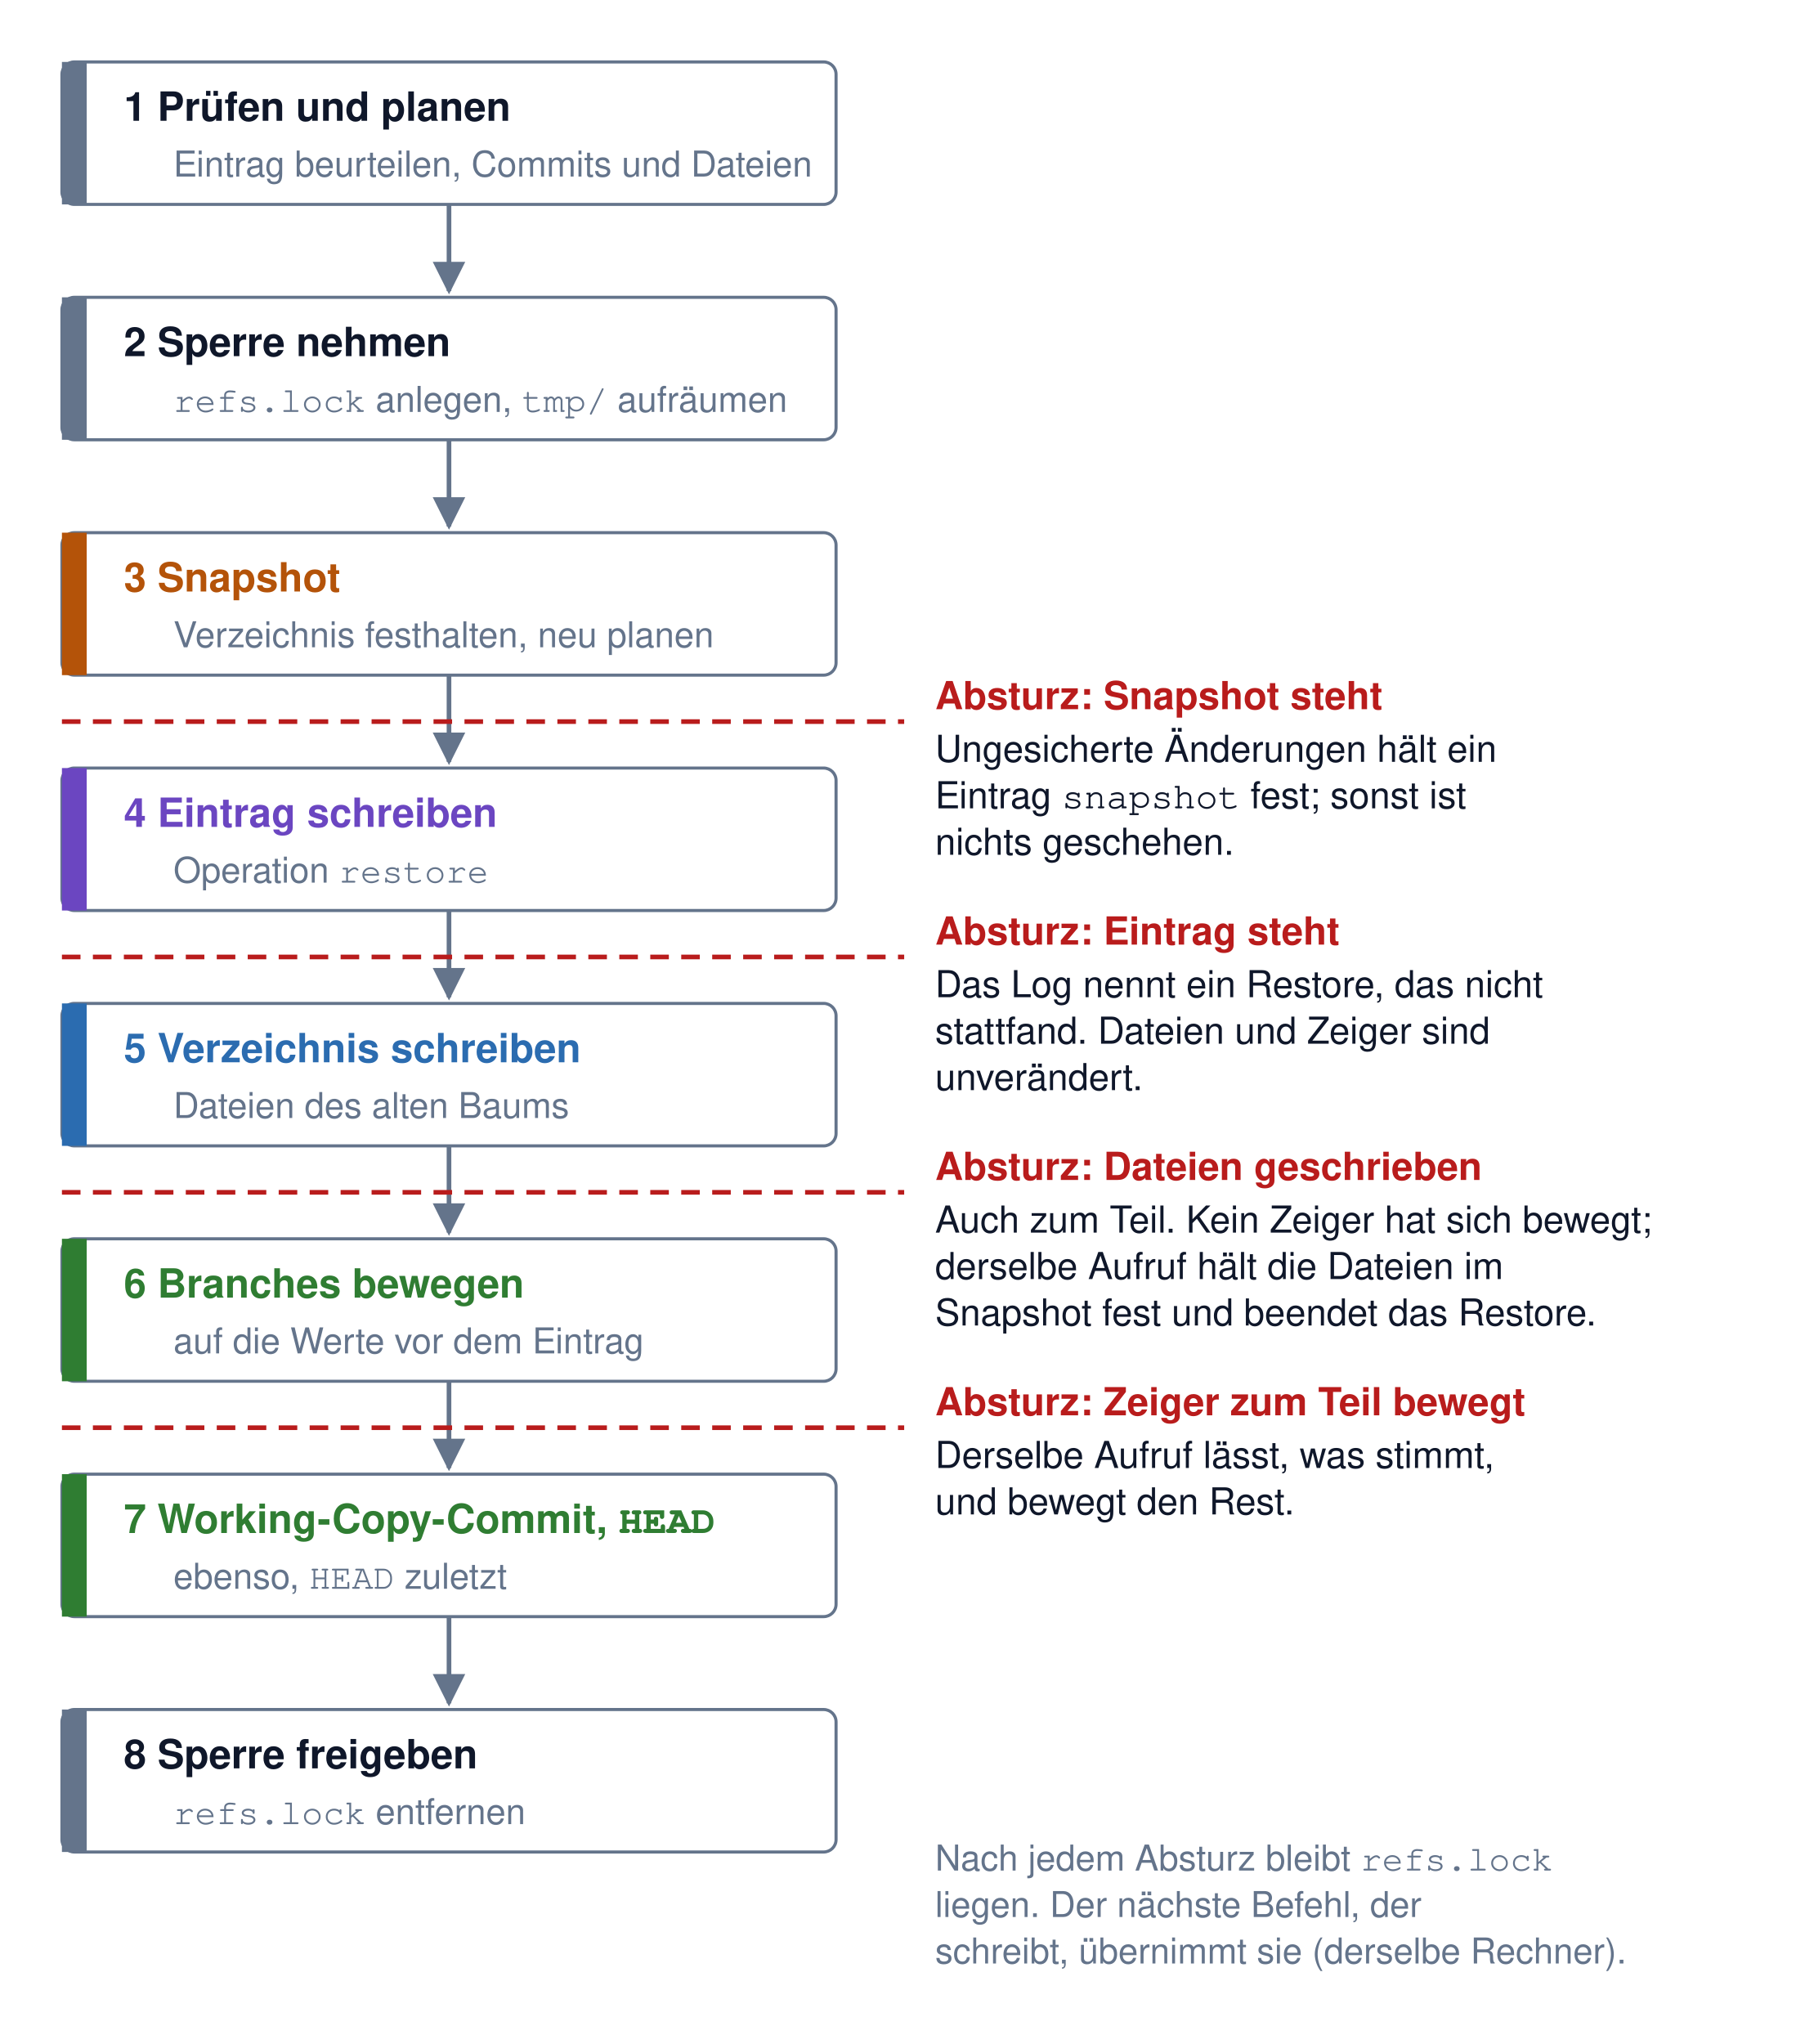
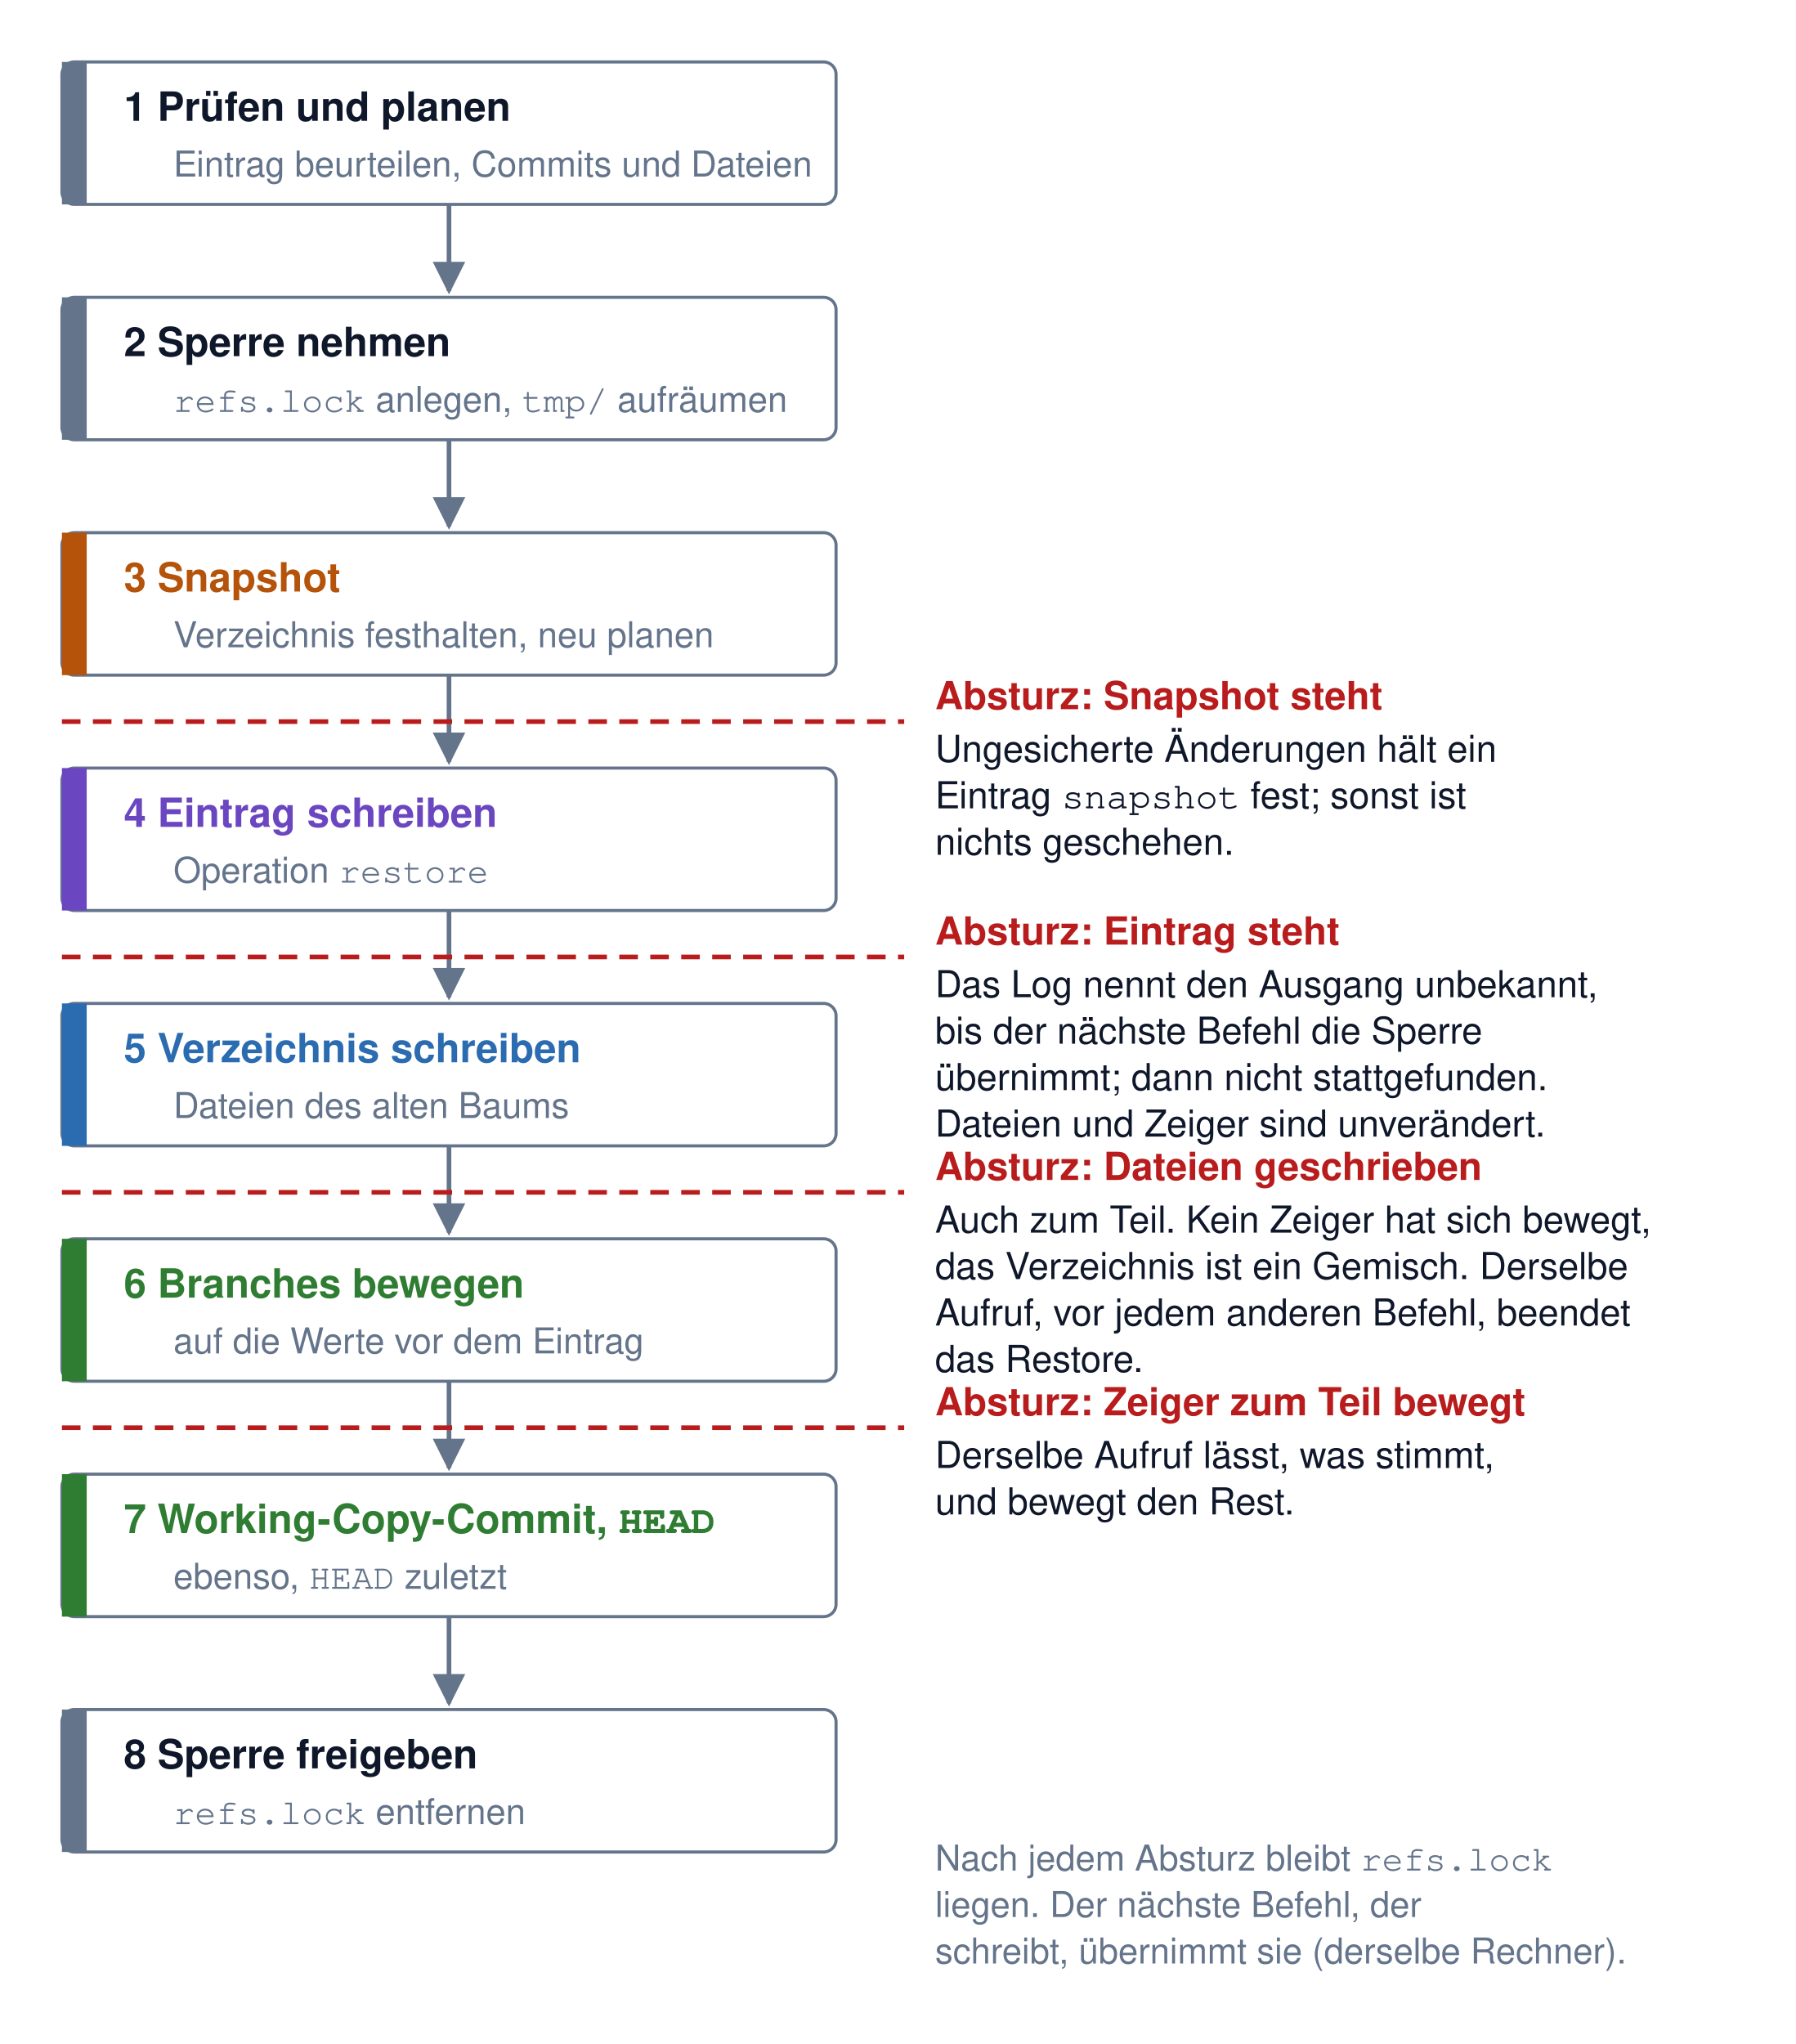
<svg xmlns="http://www.w3.org/2000/svg" viewBox="0 0 580 660" font-family="Helvetica, Arial, sans-serif">
  <defs>
    <marker id="arrow" viewBox="0 0 10 10" refX="9" refY="5" markerWidth="7" markerHeight="7" orient="auto">
      <path d="M0,0 L10,5 L0,10 z" fill="#64748B" />
    </marker>
  </defs>
  <rect x="0" y="0" width="580" height="660" fill="#FFFFFF" />
  <g stroke="#64748B" stroke-width="1" fill="#FFFFFF">
    <rect x="20" y="20" width="250" height="46" rx="4" />
    <rect x="20" y="96" width="250" height="46" rx="4" />
    <rect x="20" y="172" width="250" height="46" rx="4" />
    <rect x="20" y="248" width="250" height="46" rx="4" />
    <rect x="20" y="324" width="250" height="46" rx="4" />
    <rect x="20" y="400" width="250" height="46" rx="4" />
    <rect x="20" y="476" width="250" height="46" rx="4" />
    <rect x="20" y="552" width="250" height="46" rx="4" />
  </g>
  <g>
    <rect x="20" y="20" width="8" height="46" fill="#64748B" />
    <rect x="20" y="96" width="8" height="46" fill="#64748B" />
    <rect x="20" y="172" width="8" height="46" fill="#B45309" />
    <rect x="20" y="248" width="8" height="46" fill="#6B46C1" />
    <rect x="20" y="324" width="8" height="46" fill="#2B6CB0" />
    <rect x="20" y="400" width="8" height="46" fill="#2F7D32" />
    <rect x="20" y="476" width="8" height="46" fill="#2F7D32" />
    <rect x="20" y="552" width="8" height="46" fill="#64748B" />
  </g>
  <g font-size="13" font-weight="bold" fill="#0F172A">
    <text x="40" y="39">1  Prüfen und planen</text>
    <text x="40" y="115">2  Sperre nehmen</text>
    <text x="40" y="191" fill="#B45309">3  Snapshot</text>
    <text x="40" y="267" fill="#6B46C1">4  Eintrag schreiben</text>
    <text x="40" y="343" fill="#2B6CB0">5  Verzeichnis schreiben</text>
    <text x="40" y="419" fill="#2F7D32">6  Branches bewegen</text>
    <text x="40" y="495" fill="#2F7D32">7  Working-Copy-Commit, <tspan font-family="Courier, monospace">HEAD</tspan>
    </text>
    <text x="40" y="571">8  Sperre freigeben</text>
  </g>
  <g font-size="11.5" fill="#64748B">
    <text x="56" y="57">Eintrag beurteilen, Commits und Dateien</text>
    <text x="56" y="133">
      <tspan font-family="Courier, monospace">refs.lock</tspan> anlegen, <tspan font-family="Courier, monospace">tmp/</tspan> aufräumen</text>
    <text x="56" y="209">Verzeichnis festhalten, neu planen</text>
    <text x="56" y="285">Operation <tspan font-family="Courier, monospace">restore</tspan>
    </text>
    <text x="56" y="361">Dateien des alten Baums</text>
    <text x="56" y="437">auf die Werte vor dem Eintrag</text>
    <text x="56" y="513">ebenso, <tspan font-family="Courier, monospace">HEAD</tspan> zuletzt</text>
    <text x="56" y="589">
      <tspan font-family="Courier, monospace">refs.lock</tspan> entfernen</text>
  </g>
  <g stroke="#64748B" stroke-width="1.5" marker-end="url(#arrow)">
    <line x1="145" y1="66" x2="145" y2="94" />
    <line x1="145" y1="142" x2="145" y2="170" />
    <line x1="145" y1="218" x2="145" y2="246" />
    <line x1="145" y1="294" x2="145" y2="322" />
    <line x1="145" y1="370" x2="145" y2="398" />
    <line x1="145" y1="446" x2="145" y2="474" />
    <line x1="145" y1="522" x2="145" y2="550" />
  </g>
  <g stroke="#B91C1C" stroke-width="1.5" stroke-dasharray="6 4">
    <line x1="20" y1="233" x2="292" y2="233" />
    <line x1="20" y1="309" x2="292" y2="309" />
    <line x1="20" y1="385" x2="292" y2="385" />
    <line x1="20" y1="461" x2="292" y2="461" />
  </g>
  <g font-size="12.5" font-weight="bold" fill="#B91C1C">
    <text x="302" y="229">Absturz: Snapshot steht</text>
    <text x="302" y="305">Absturz: Eintrag steht</text>
    <text x="302" y="381">Absturz: Dateien geschrieben</text>
    <text x="302" y="457">Absturz: Zeiger zum Teil bewegt</text>
  </g>
  <g font-size="12" fill="#0F172A">
    <text x="302" y="246">Ungesicherte Änderungen hält ein</text>
    <text x="302" y="261">Eintrag <tspan font-family="Courier, monospace">snapshot</tspan> fest; sonst ist</text>
    <text x="302" y="276">nichts geschehen.</text>
-     <text x="302" y="322">Das Log nennt ein Restore, das nicht</text>
-     <text x="302" y="337">stattfand. Dateien und Zeiger sind</text>
-     <text x="302" y="352">unverändert.</text>
-     <text x="302" y="398">Auch zum Teil. Kein Zeiger hat sich bewegt;</text>
-     <text x="302" y="413">derselbe Aufruf hält die Dateien im</text>
-     <text x="302" y="428">Snapshot fest und beendet das Restore.</text>
+     <text x="302" y="322">Das Log nennt den Ausgang unbekannt,</text>
+     <text x="302" y="337">bis der nächste Befehl die Sperre</text>
+     <text x="302" y="352">übernimmt; dann nicht stattgefunden.</text>
+     <text x="302" y="367">Dateien und Zeiger sind unverändert.</text>
+     <text x="302" y="398">Auch zum Teil. Kein Zeiger hat sich bewegt,</text>
+     <text x="302" y="413">das Verzeichnis ist ein Gemisch. Derselbe</text>
+     <text x="302" y="428">Aufruf, vor jedem anderen Befehl, beendet</text>
+     <text x="302" y="443">das Restore.</text>
    <text x="302" y="474">Derselbe Aufruf lässt, was stimmt,</text>
    <text x="302" y="489">und bewegt den Rest.</text>
  </g>
  <text x="302" y="604" font-size="11.5" fill="#64748B">Nach jedem Absturz bleibt <tspan font-family="Courier, monospace">refs.lock</tspan>
  </text>
  <text x="302" y="619" font-size="11.5" fill="#64748B">liegen. Der nächste Befehl, der</text>
  <text x="302" y="634" font-size="11.5" fill="#64748B">schreibt, übernimmt sie (derselbe Rechner).</text>
</svg>
